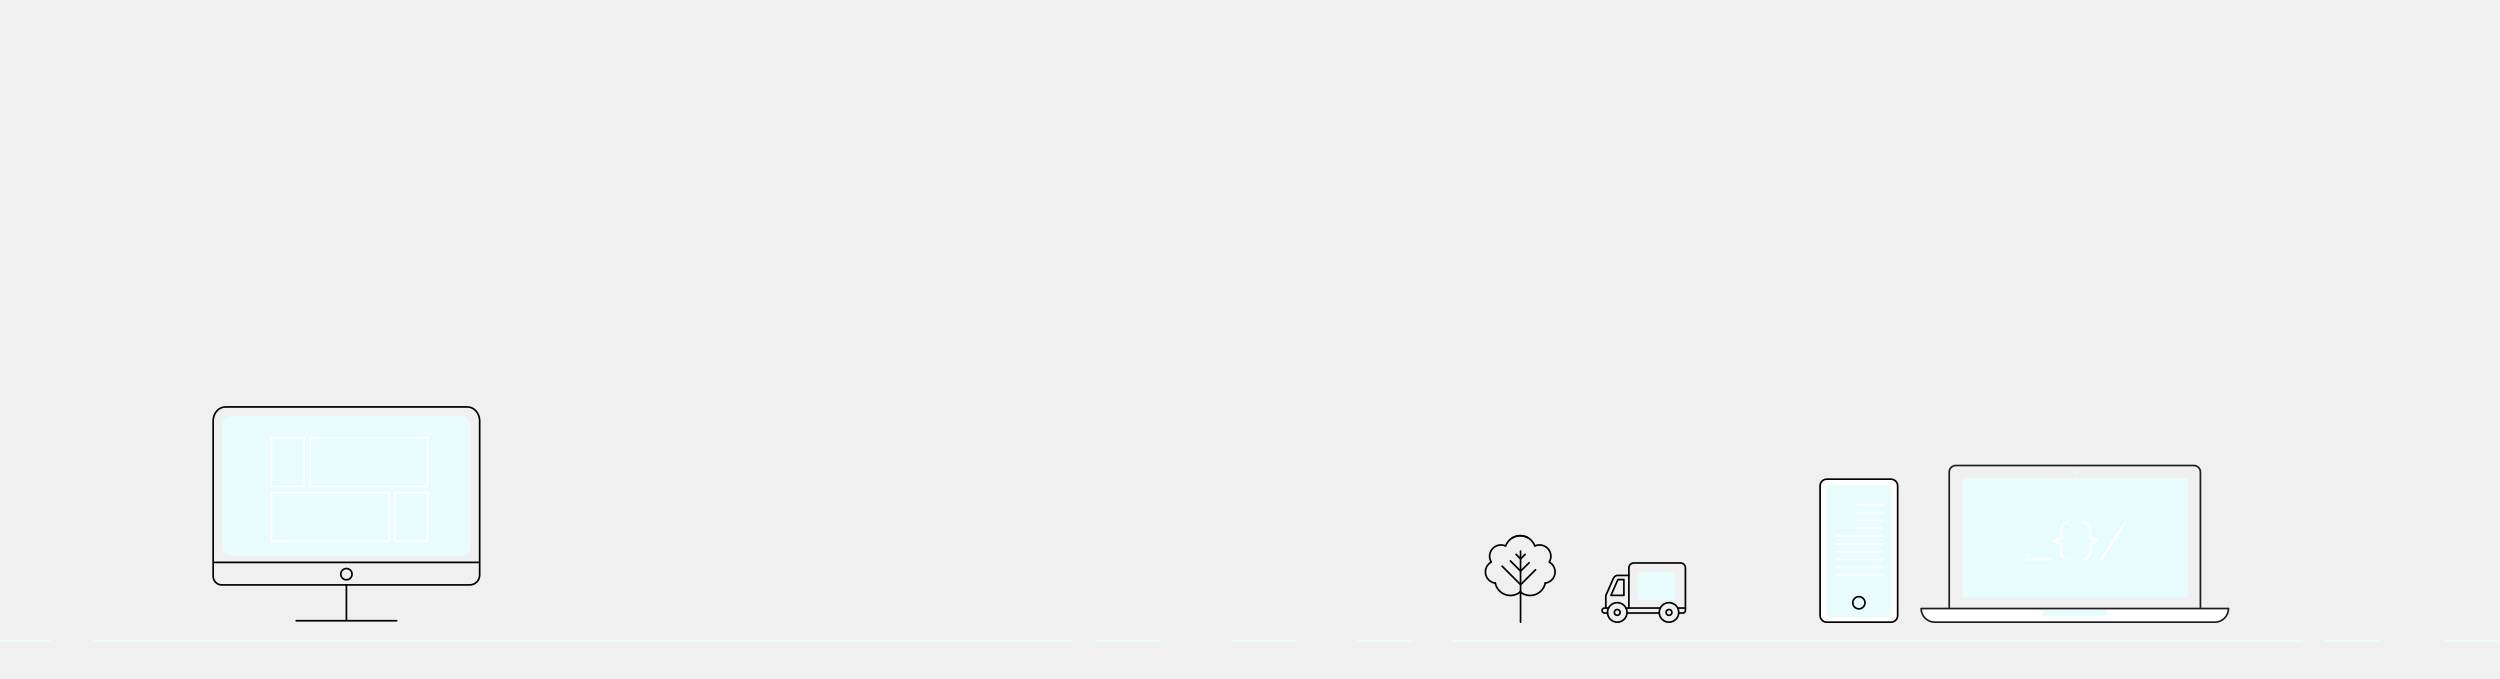
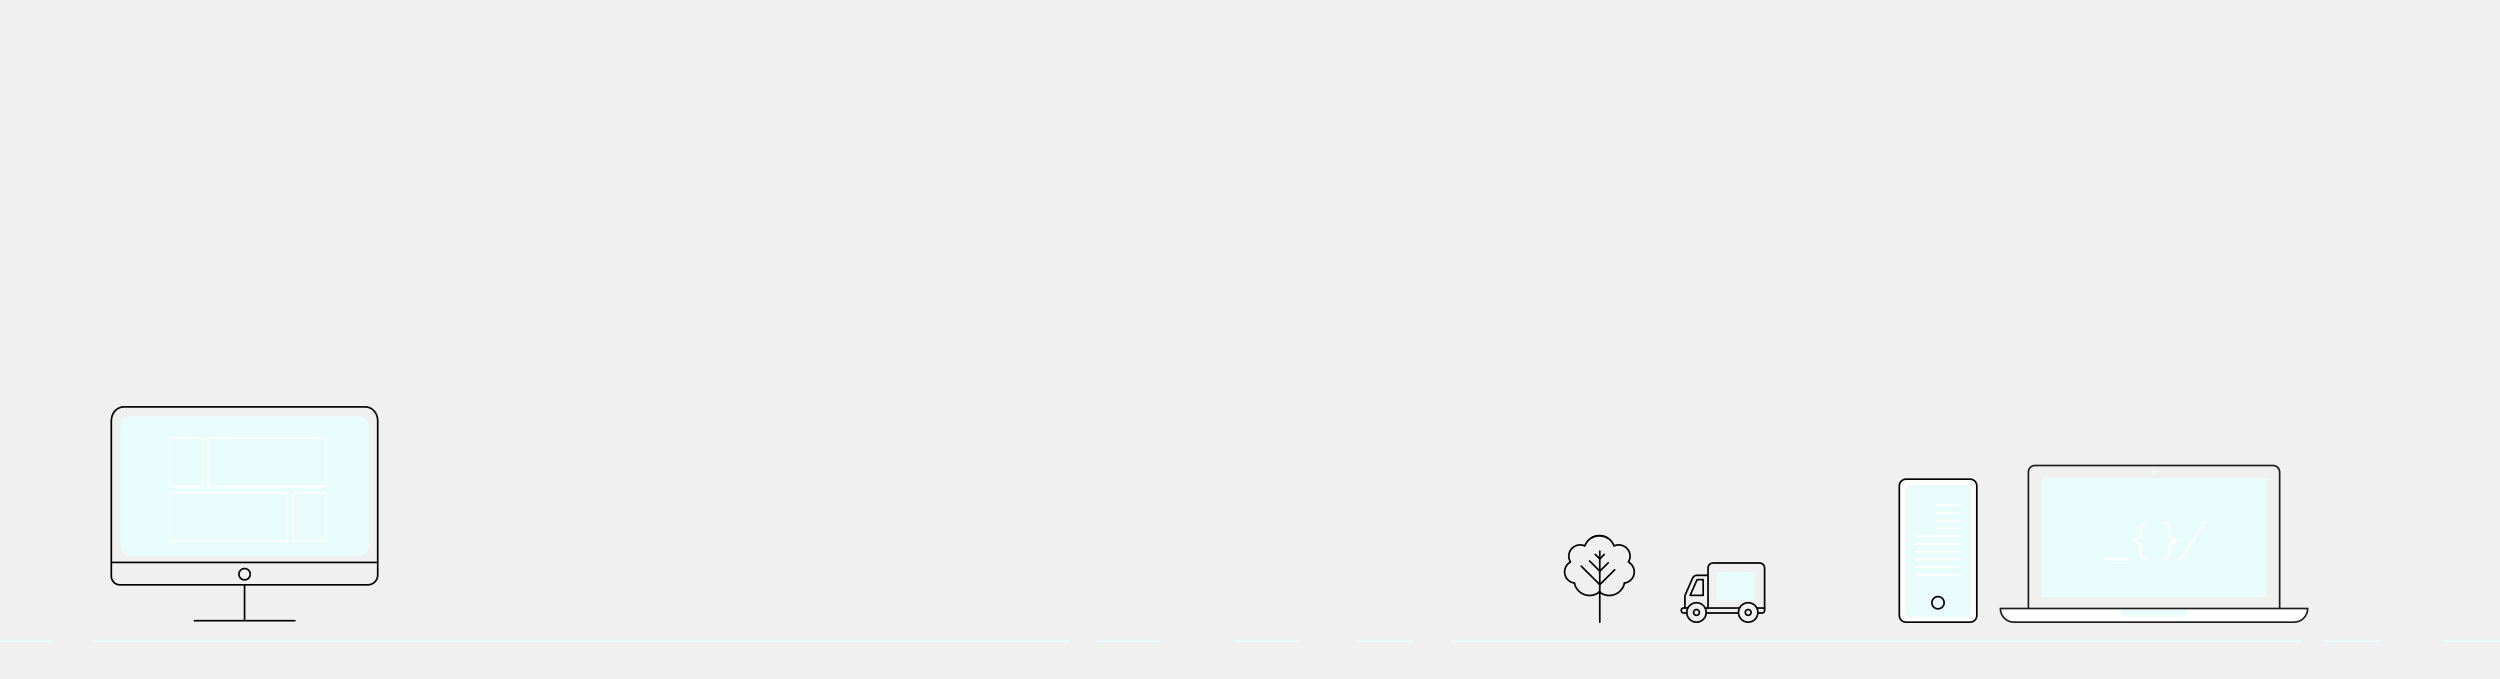
- <svg xmlns="http://www.w3.org/2000/svg" id="Layer_1" data-name="Layer 1" viewBox="0 0 2210 600">
-   <defs>
-     <style>.cls-1,.cls-8{fill:#fff;}.cls-1,.cls-3,.cls-9{stroke:#000;}.cls-1,.cls-3,.cls-5,.cls-6,.cls-7,.cls-8{stroke-linecap:round;stroke-linejoin:round;}.cls-1,.cls-10,.cls-3,.cls-5,.cls-7,.cls-8,.cls-9{stroke-width:1.5px;}.cls-2{fill:#e7fcfb;}.cls-10,.cls-3,.cls-4,.cls-5,.cls-6,.cls-7,.cls-9{fill:none;}.cls-4{stroke:#e7fcfb;}.cls-10,.cls-4,.cls-9{stroke-miterlimit:10;}.cls-4,.cls-6{stroke-width:2px;}.cls-5,.cls-8{stroke:#1e1e1e;}.cls-10,.cls-6,.cls-7{stroke:#fff;}</style>
-   </defs>
-   <rect class="cls-1" x="1608.96" y="423.6" width="68.58" height="126.4" rx="5.92" />
-   <path class="cls-2" d="M1617.38,428.85h51.42a3.33,3.33,0,0,1,3.33,3.33V542.32a3,3,0,0,1-3,3h-51.74a3,3,0,0,1-3-3V431.86A3,3,0,0,1,1617.38,428.85Z" />
-   <line class="cls-3" x1="306.23" y1="517.06" x2="306.23" y2="547.92" />
-   <line class="cls-3" x1="261.85" y1="548.73" x2="350.6" y2="548.73" />
-   <line class="cls-4" x1="1282.36" y1="566.5" x2="2035.31" y2="566.5" />
-   <line class="cls-4" x1="2054.3" y1="566.5" x2="2104.1" y2="566.5" />
-   <line class="cls-4" x1="2160.2" y1="566.5" x2="2210" y2="566.5" />
-   <line class="cls-4" x1="1199.96" y1="566.5" x2="1249.76" y2="566.5" />
-   <line class="cls-4" x1="82.56" y1="566.5" x2="946.55" y2="566.5" />
-   <line class="cls-4" x1="968.34" y1="566.5" x2="1025.49" y2="566.5" />
-   <line class="cls-4" x1="1089.85" y1="566.5" x2="1147" y2="566.5" />
-   <line class="cls-4" x1="-12" y1="566.5" x2="45.15" y2="566.5" />
-   <path class="cls-5" d="M1728.91,411.51h210.46a5.8,5.8,0,0,1,5.8,5.8V539.38a0,0,0,0,1,0,0H1723.11a0,0,0,0,1,0,0V417.31A5.8,5.8,0,0,1,1728.91,411.51Z" />
-   <rect class="cls-2" x="1734.53" y="422.93" width="199.22" height="105.03" />
-   <rect class="cls-2" x="1734.53" y="422.93" width="199.22" height="105.03" />
-   <path class="cls-6" d="M1828.16,494.48h0a5.89,5.89,0,0,1-5.89-5.89V481l-6.3-2.95,6.3-2.94v-7.56a5.89,5.89,0,0,1,5.89-5.89h0" />
-   <path class="cls-6" d="M1841.83,494.48h0a5.89,5.89,0,0,0,5.88-5.89V481l6.3-2.95-6.3-2.94v-7.56a5.89,5.89,0,0,0-5.88-5.89h0" />
-   <line class="cls-6" x1="1812.12" y1="494.48" x2="1791.29" y2="494.48" />
-   <line class="cls-7" x1="1664" y1="487.63" x2="1623.29" y2="487.63" />
-   <line class="cls-7" x1="1664" y1="494.49" x2="1623.29" y2="494.49" />
-   <line class="cls-7" x1="1664" y1="501.35" x2="1623.29" y2="501.35" />
-   <line class="cls-7" x1="1664" y1="508.21" x2="1623.29" y2="508.21" />
-   <line class="cls-7" x1="1664" y1="446.48" x2="1642" y2="446.48" />
-   <line class="cls-7" x1="1664" y1="453.34" x2="1642" y2="453.34" />
-   <line class="cls-7" x1="1664" y1="460.2" x2="1642" y2="460.2" />
-   <line class="cls-7" x1="1664" y1="467.05" x2="1642" y2="467.05" />
-   <line class="cls-7" x1="1664" y1="473.91" x2="1623.29" y2="473.91" />
-   <line class="cls-7" x1="1664" y1="480.77" x2="1623.29" y2="480.77" />
-   <line class="cls-6" x1="1857.55" y1="494.48" x2="1879" y2="461.52" />
-   <path class="cls-8" d="M1698.28,537.94H1970a0,0,0,0,1,0,0v0A12.07,12.07,0,0,1,1957.93,550H1710.35a12.07,12.07,0,0,1-12.07-12.07v0A0,0,0,0,1,1698.28,537.94Z" />
-   <rect class="cls-2" x="1805.41" y="539.38" width="57.46" height="5.6" />
-   <circle class="cls-2" cx="1834.14" cy="417.35" r="1.8" />
-   <circle class="cls-3" cx="1643.25" cy="532.83" r="5.39" />
-   <path class="cls-2" d="M1449.66,505.59h29.08a2.26,2.26,0,0,1,2.26,2.26v20.62a2.15,2.15,0,0,1-2.15,2.15h-29.19a2.15,2.15,0,0,1-2.15-2.15V507.74a2.15,2.15,0,0,1,2.15-2.15Z" />
-   <path class="cls-3" d="M1419.54,537.51v-11h0v0l6.63-15.09c.53-1.28,2-2.75,3.47-2.75H1440" />
-   <path class="cls-3" d="M1439.93,537.51V502.07a4.41,4.41,0,0,1,4.41-4.41h41.16a4.4,4.4,0,0,1,4.41,4.41v35.44" />
-   <path class="cls-3" d="M1435.52,526.32h-11.43l5.9-13.42a4.53,4.53,0,0,1,.27-.54h5.26Z" />
-   <circle class="cls-3" cx="1475.4" cy="541.37" r="8.63" />
-   <circle class="cls-3" cx="1475.4" cy="541.37" r="2.59" />
-   <circle class="cls-3" cx="1429.66" cy="541.37" r="8.63" />
-   <circle class="cls-3" cx="1429.66" cy="541.37" r="2.59" />
-   <line class="cls-3" x1="1437.46" y1="537.51" x2="1467.62" y2="537.51" />
-   <path class="cls-3" d="M1421,541.92h-2.41a2.21,2.21,0,1,1,0-4.41h3.22" />
-   <line class="cls-3" x1="1466.73" y1="541.92" x2="1438.48" y2="541.92" />
-   <path class="cls-3" d="M1483.3,537.51h6.61v2.2a2.2,2.2,0,0,1-2.2,2.21h-3.57" />
-   <line class="cls-3" x1="1344.17" y1="487.16" x2="1344.17" y2="550" />
-   <polyline class="cls-3" points="1357.39 503.68 1344.22 516.85 1327.85 500.49" />
-   <polyline class="cls-3" points="1351.73 497.51 1344.22 504.88 1335.19 495.85" />
-   <polyline class="cls-3" points="1348.21 490.06 1344.22 494.06 1340.22 490.06" />
-   <path class="cls-3" d="M1351,475.54a13.69,13.69,0,0,0-20,7.14,10,10,0,0,0-14.18,9,9.83,9.83,0,0,0,1.46,5.18,9.95,9.95,0,0,0,3.57,18.61" />
-   <path class="cls-3" d="M1321.83,515.48a13.68,13.68,0,0,0,22.33,7.6" />
-   <path class="cls-3" d="M1336.79,475.54a13.69,13.69,0,0,1,20,7.14,10,10,0,0,1,14.18,9,9.83,9.83,0,0,1-1.46,5.18,9.95,9.95,0,0,1-3.57,18.61" />
-   <path class="cls-3" d="M1366,515.48a13.68,13.68,0,0,1-22.33,7.6" />
-   <path class="cls-3" d="M413.13,359.73H199.32c-6,0-10.89,5.54-10.89,12.37V509.44a7.62,7.62,0,0,0,7.62,7.62H415.29a8.73,8.73,0,0,0,8.73-8.74V372.1C424,365.27,419.15,359.73,413.13,359.73Z" />
-   <circle class="cls-9" cx="306.23" cy="507.56" r="4.98" />
-   <line class="cls-3" x1="189.49" y1="497.15" x2="422.96" y2="497.15" />
-   <rect class="cls-2" x="196.27" y="367.92" width="219.9" height="123.8" rx="9.05" />
-   <rect class="cls-10" x="240" y="387" width="29" height="43" />
-   <rect class="cls-10" x="349" y="435.5" width="29" height="43" />
-   <rect class="cls-10" x="274" y="387" width="104" height="43" />
-   <rect class="cls-10" x="240" y="435.5" width="104" height="43" />
+ <svg xmlns="http://www.w3.org/2000/svg" version="1.1" id="Layer_1" x="0px" y="0px" viewBox="0 0 2210 600" style="enable-background:new 0 0 2210 600;" xml:space="preserve">
+   <style type="text/css">
+ 	.st0{fill:#FFFFFF;stroke:#000000;stroke-width:1.5;stroke-linecap:round;stroke-linejoin:round;}
+ 	.st1{fill:#E7FCFB;}
+ 	.st2{fill:none;stroke:#000000;stroke-width:1.5;stroke-linecap:round;stroke-linejoin:round;}
+ 	.st3{fill:none;stroke:#E7FCFB;stroke-width:2;stroke-miterlimit:10;}
+ 	.st4{fill:none;stroke:#1E1E1E;stroke-width:1.5;stroke-linecap:round;stroke-linejoin:round;}
+ 	.st5{fill:none;stroke:#FFFFFF;stroke-width:2;stroke-linecap:round;stroke-linejoin:round;}
+ 	.st6{fill:none;stroke:#FFFFFF;stroke-width:1.5;stroke-linecap:round;stroke-linejoin:round;}
+ 	.st7{fill:#FFFFFF;stroke:#1E1E1E;stroke-width:1.5;stroke-linecap:round;stroke-linejoin:round;}
+ 	.st8{fill:none;stroke:#000000;stroke-width:1.5;stroke-miterlimit:10;}
+ 	.st9{fill:none;stroke:#FFFFFF;stroke-width:1.5;stroke-miterlimit:10;}
+ </style>
+   <path class="st0" d="M1684.9,423.6h56.7c3.3,0,5.9,2.7,5.9,5.9v114.6c0,3.3-2.7,5.9-5.9,5.9h-56.7c-3.3,0-5.9-2.7-5.9-5.9V429.5  C1679,426.3,1681.6,423.6,1684.9,423.6z" />
+   <path class="st1" d="M1687.4,428.9h51.4c1.8,0,3.3,1.5,3.3,3.3v110.1c0,1.7-1.3,3-3,3h-51.7c-1.7,0-3-1.3-3-3V431.9  C1684.4,430.2,1685.7,428.9,1687.4,428.9L1687.4,428.9z" />
+   <line class="st2" x1="216.2" y1="517.1" x2="216.2" y2="547.9" />
+   <line class="st2" x1="171.9" y1="548.7" x2="260.6" y2="548.7" />
+   <line class="st3" x1="1282.4" y1="566.5" x2="2035.3" y2="566.5" />
+   <line class="st3" x1="2054.3" y1="566.5" x2="2104.1" y2="566.5" />
+   <line class="st3" x1="2160.2" y1="566.5" x2="2210" y2="566.5" />
+   <line class="st3" x1="1200" y1="566.5" x2="1249.8" y2="566.5" />
+   <line class="st3" x1="82.6" y1="566.5" x2="946.5" y2="566.5" />
+   <line class="st3" x1="968.3" y1="566.5" x2="1025.5" y2="566.5" />
+   <line class="st3" x1="1089.8" y1="566.5" x2="1147" y2="566.5" />
+   <line class="st3" x1="-12" y1="566.5" x2="45.2" y2="566.5" />
+   <path class="st4" d="M1798.9,411.5h210.5c3.2,0,5.8,2.6,5.8,5.8v0v122.1l0,0h-222.1l0,0V417.3  C1793.1,414.1,1795.7,411.5,1798.9,411.5L1798.9,411.5z" />
+   <rect x="1804.5" y="422.9" class="st1" width="199.2" height="105" />
+   <rect x="1804.5" y="422.9" class="st1" width="199.2" height="105" />
+   <path class="st5" d="M1898.2,494.5L1898.2,494.5c-3.3,0-5.9-2.6-5.9-5.9v0V481l-6.3-3l6.3-2.9v-7.6c0-3.3,2.6-5.9,5.9-5.9l0,0l0,0" />
+   <path class="st5" d="M1911.8,494.5L1911.8,494.5c3.2,0,5.9-2.6,5.9-5.9V481l6.3-3l-6.3-2.9v-7.6c0-3.2-2.6-5.9-5.9-5.9l0,0" />
+   <line class="st5" x1="1882.1" y1="494.5" x2="1861.3" y2="494.5" />
+   <line class="st6" x1="1734" y1="487.6" x2="1693.3" y2="487.6" />
+   <line class="st6" x1="1734" y1="494.5" x2="1693.3" y2="494.5" />
+   <line class="st6" x1="1734" y1="501.4" x2="1693.3" y2="501.4" />
+   <line class="st6" x1="1734" y1="508.2" x2="1693.3" y2="508.2" />
+   <line class="st6" x1="1734" y1="446.5" x2="1712" y2="446.5" />
+   <line class="st6" x1="1734" y1="453.3" x2="1712" y2="453.3" />
+   <line class="st6" x1="1734" y1="460.2" x2="1712" y2="460.2" />
+   <line class="st6" x1="1734" y1="467.1" x2="1712" y2="467.1" />
+   <line class="st6" x1="1734" y1="473.9" x2="1693.3" y2="473.9" />
+   <line class="st6" x1="1734" y1="480.8" x2="1693.3" y2="480.8" />
+   <line class="st5" x1="1927.6" y1="494.5" x2="1949" y2="461.5" />
+   <path class="st7" d="M1768.3,537.9H2040l0,0l0,0c0,6.7-5.4,12.1-12.1,12.1h-247.6C1773.7,550,1768.3,544.6,1768.3,537.9  L1768.3,537.9L1768.3,537.9z" />
+   <rect x="1875.4" y="539.4" class="st1" width="57.5" height="5.6" />
+   <circle class="st1" cx="1904.1" cy="417.4" r="1.8" />
+   <circle class="st2" cx="1713.2" cy="532.8" r="5.4" />
+   <path class="st1" d="M1519.7,505.6h29.1c1.2,0,2.3,1,2.3,2.3c0,0,0,0,0,0v20.6c0,1.2-1,2.2-2.2,2.2l0,0h-29.2c-1.2,0-2.2-1-2.2-2.1  v0v-20.7C1517.5,506.6,1518.5,505.6,1519.7,505.6L1519.7,505.6z" />
+   <path class="st2" d="M1489.5,537.5v-11l0,0l0,0l6.6-15.1c0.5-1.3,2-2.8,3.5-2.8h10.4" />
+   <path class="st2" d="M1509.9,537.5v-35.4c0-2.4,2-4.4,4.4-4.4l0,0h41.2c2.4,0,4.4,2,4.4,4.4c0,0,0,0,0,0v35.4" />
+   <path class="st2" d="M1505.5,526.3h-11.4l5.9-13.4c0.1-0.2,0.2-0.4,0.3-0.5h5.3V526.3z" />
+   <circle class="st2" cx="1545.4" cy="541.4" r="8.6" />
+   <circle class="st2" cx="1545.4" cy="541.4" r="2.6" />
+   <circle class="st2" cx="1499.7" cy="541.4" r="8.6" />
+   <circle class="st2" cx="1499.7" cy="541.4" r="2.6" />
+   <line class="st2" x1="1507.5" y1="537.5" x2="1537.6" y2="537.5" />
+   <path class="st2" d="M1491,541.9h-2.4c-1.2,0.1-2.3-0.8-2.4-2.1s0.8-2.3,2.1-2.4c0.1,0,0.2,0,0.3,0h3.2" />
+   <line class="st2" x1="1536.7" y1="541.9" x2="1508.5" y2="541.9" />
+   <path class="st2" d="M1553.3,537.5h6.6v2.2c0,1.2-1,2.2-2.2,2.2c0,0,0,0,0,0h-3.6" />
+   <line class="st2" x1="1414.2" y1="487.2" x2="1414.2" y2="550" />
+   <polyline class="st2" points="1427.4,503.7 1414.2,516.8 1397.8,500.5 " />
+   <polyline class="st2" points="1421.7,497.5 1414.2,504.9 1405.2,495.9 " />
+   <polyline class="st2" points="1418.2,490.1 1414.2,494.1 1410.2,490.1 " />
+   <path class="st2" d="M1421,475.5c-6.5-3.9-14.9-1.9-18.8,4.6c-0.5,0.8-0.9,1.6-1.2,2.5c-5-2.3-11-0.1-13.3,4.9  c-0.6,1.3-0.9,2.7-0.9,4.1c0,1.8,0.5,3.6,1.5,5.2c-4.8,2.6-6.6,8.7-4,13.5c1.5,2.8,4.3,4.7,7.5,5.1" />
+   <path class="st2" d="M1391.8,515.5c1.5,7.4,8.8,12.2,16.2,10.6c2.3-0.5,4.4-1.5,6.2-3" />
+   <path class="st2" d="M1406.8,475.5c6.5-3.9,14.9-1.9,18.8,4.6c0.5,0.8,0.9,1.6,1.2,2.5c5-2.3,11-0.1,13.3,4.9  c0.6,1.3,0.9,2.7,0.9,4.1c0,1.8-0.5,3.6-1.5,5.2c4.8,2.6,6.6,8.7,4,13.5c-1.5,2.8-4.3,4.7-7.5,5.1" />
+   <path class="st2" d="M1436,515.5c-1.5,7.4-8.8,12.2-16.2,10.6c-2.3-0.5-4.4-1.5-6.2-3" />
+   <path class="st2" d="M323.1,359.7H109.3c-6,0-10.9,5.5-10.9,12.4v137.3c0,4.2,3.4,7.6,7.6,7.6h219.2c4.8,0,8.7-3.9,8.7-8.7  c0,0,0,0,0,0V372.1C334,365.3,329.1,359.7,323.1,359.7z" />
+   <circle class="st8" cx="216.2" cy="507.6" r="5" />
+   <line class="st2" x1="99.5" y1="497.2" x2="333" y2="497.2" />
+   <path class="st1" d="M115.3,367.9h201.8c5,0,9,4.1,9,9v105.7c0,5-4.1,9-9,9H115.3c-5,0-9.1-4.1-9.1-9V377  C106.3,372,110.3,367.9,115.3,367.9z" />
+   <rect x="150" y="387" class="st9" width="29" height="43" />
+   <rect x="259" y="435.5" class="st9" width="29" height="43" />
+   <rect x="184" y="387" class="st9" width="104" height="43" />
+   <rect x="150" y="435.5" class="st9" width="104" height="43" />
</svg>
